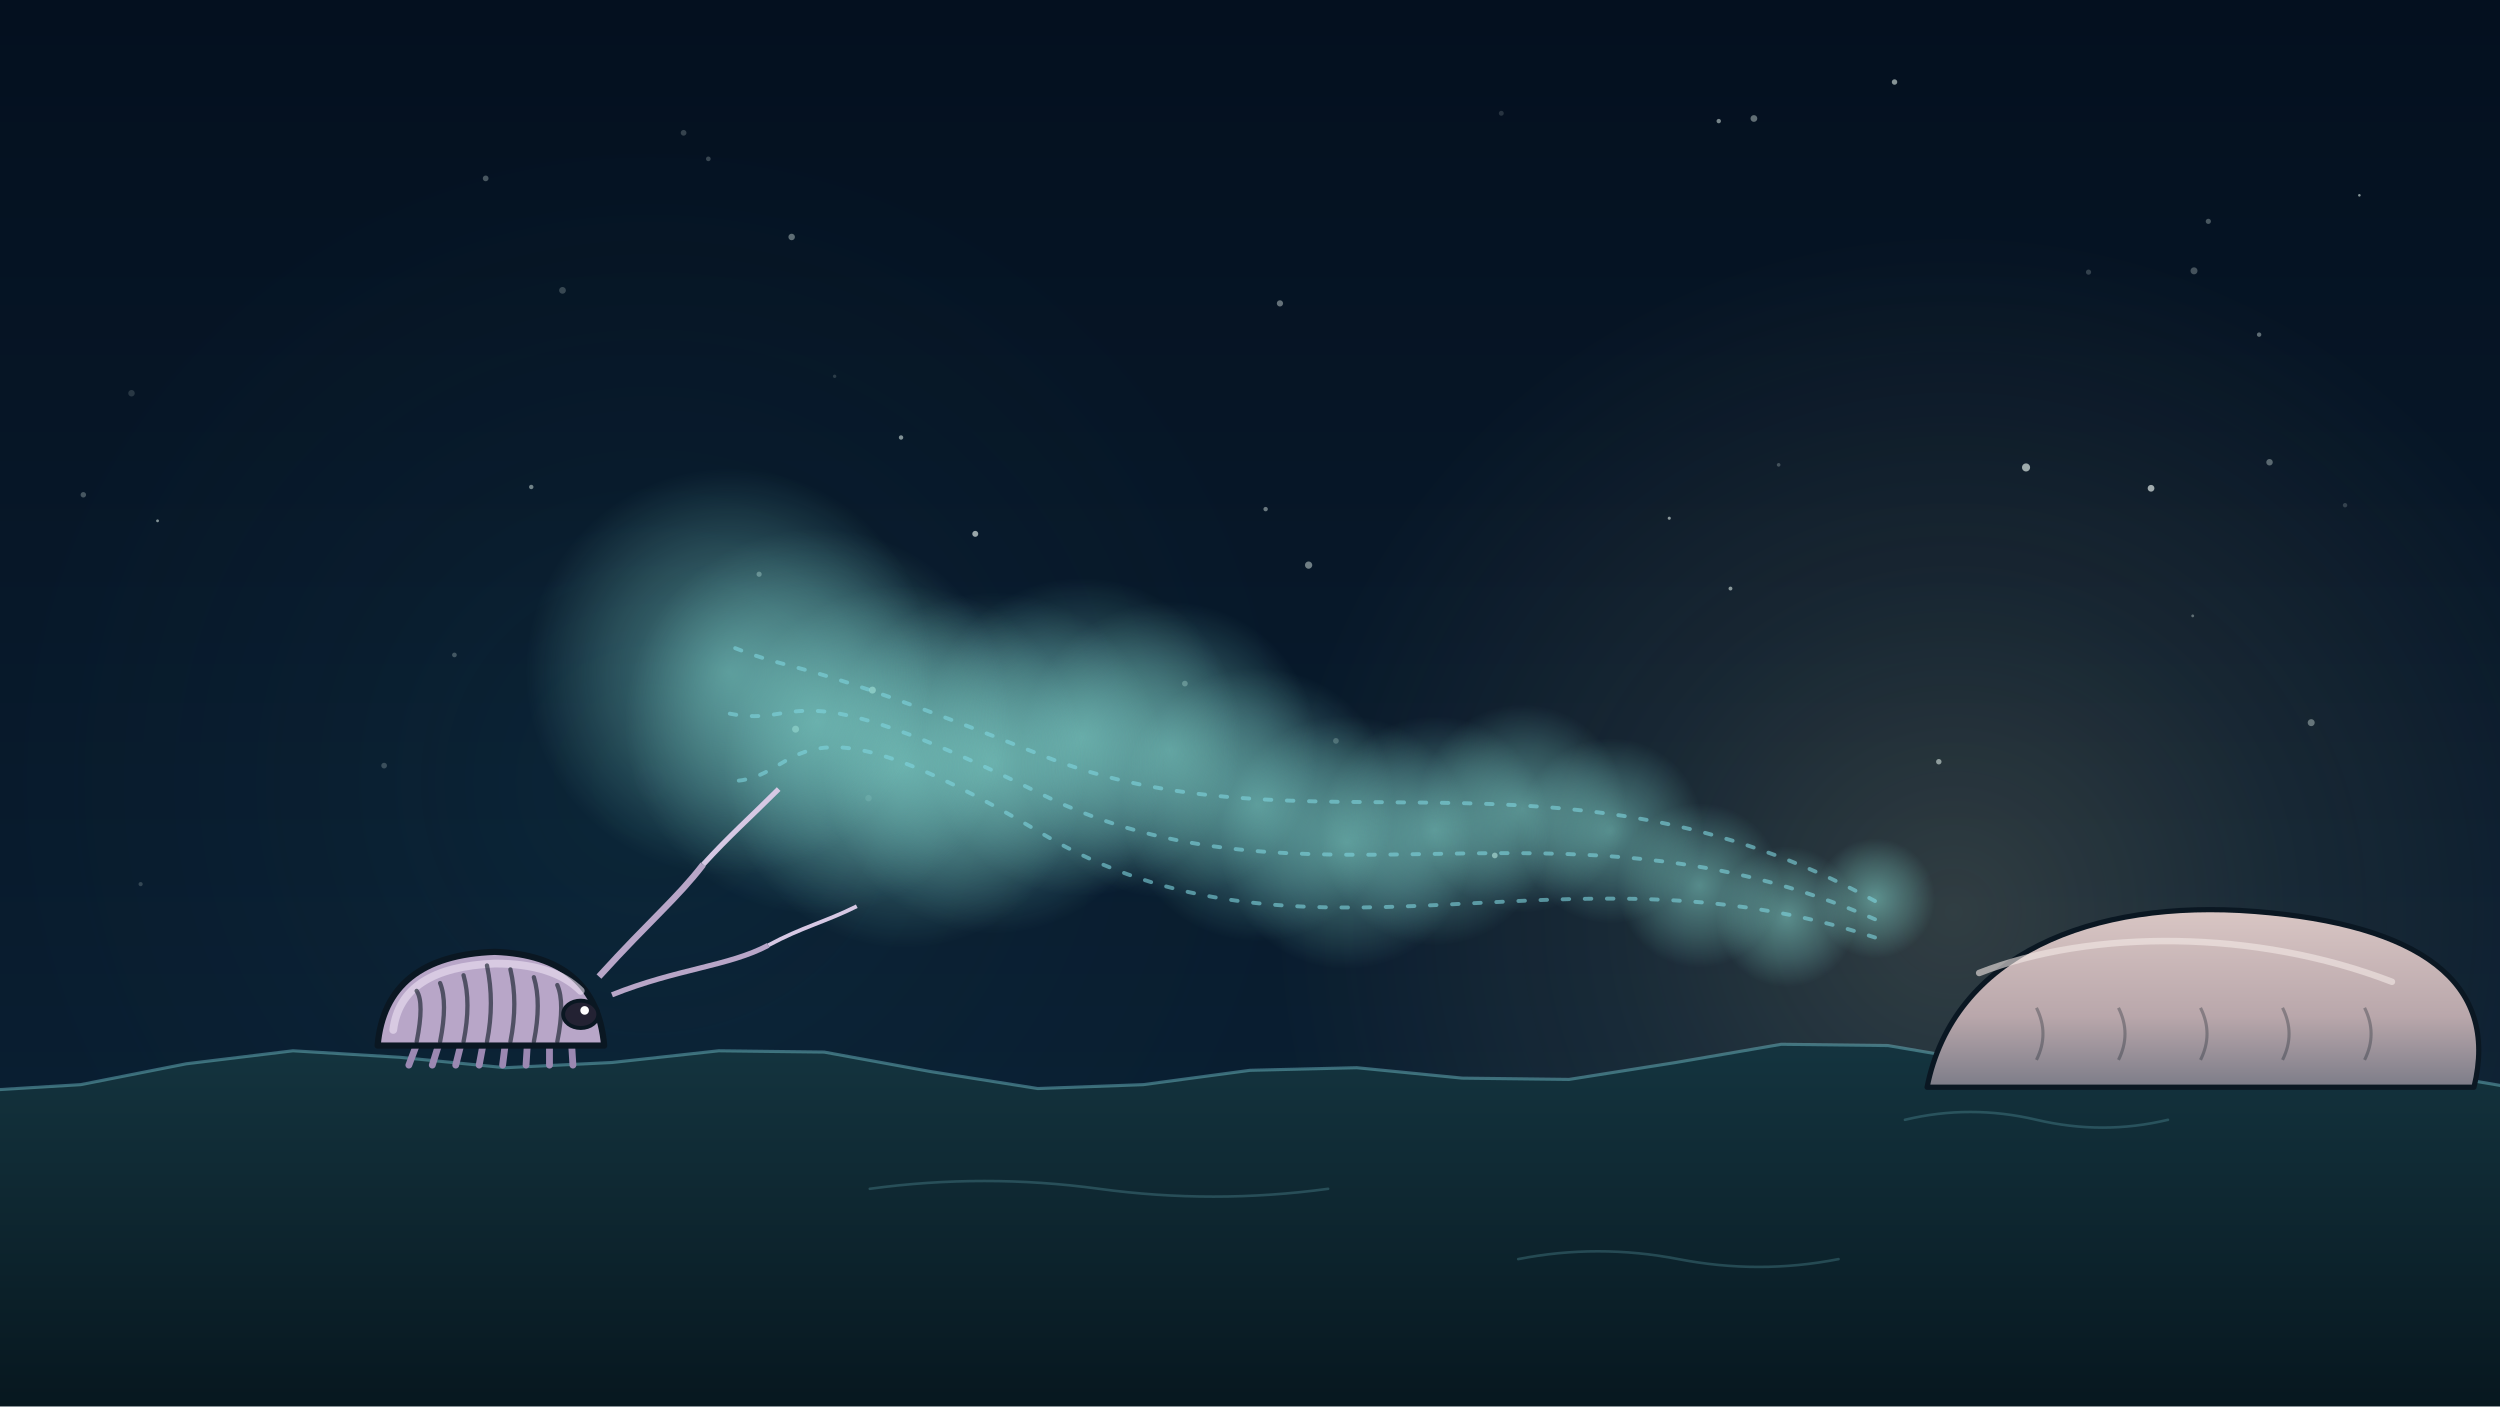
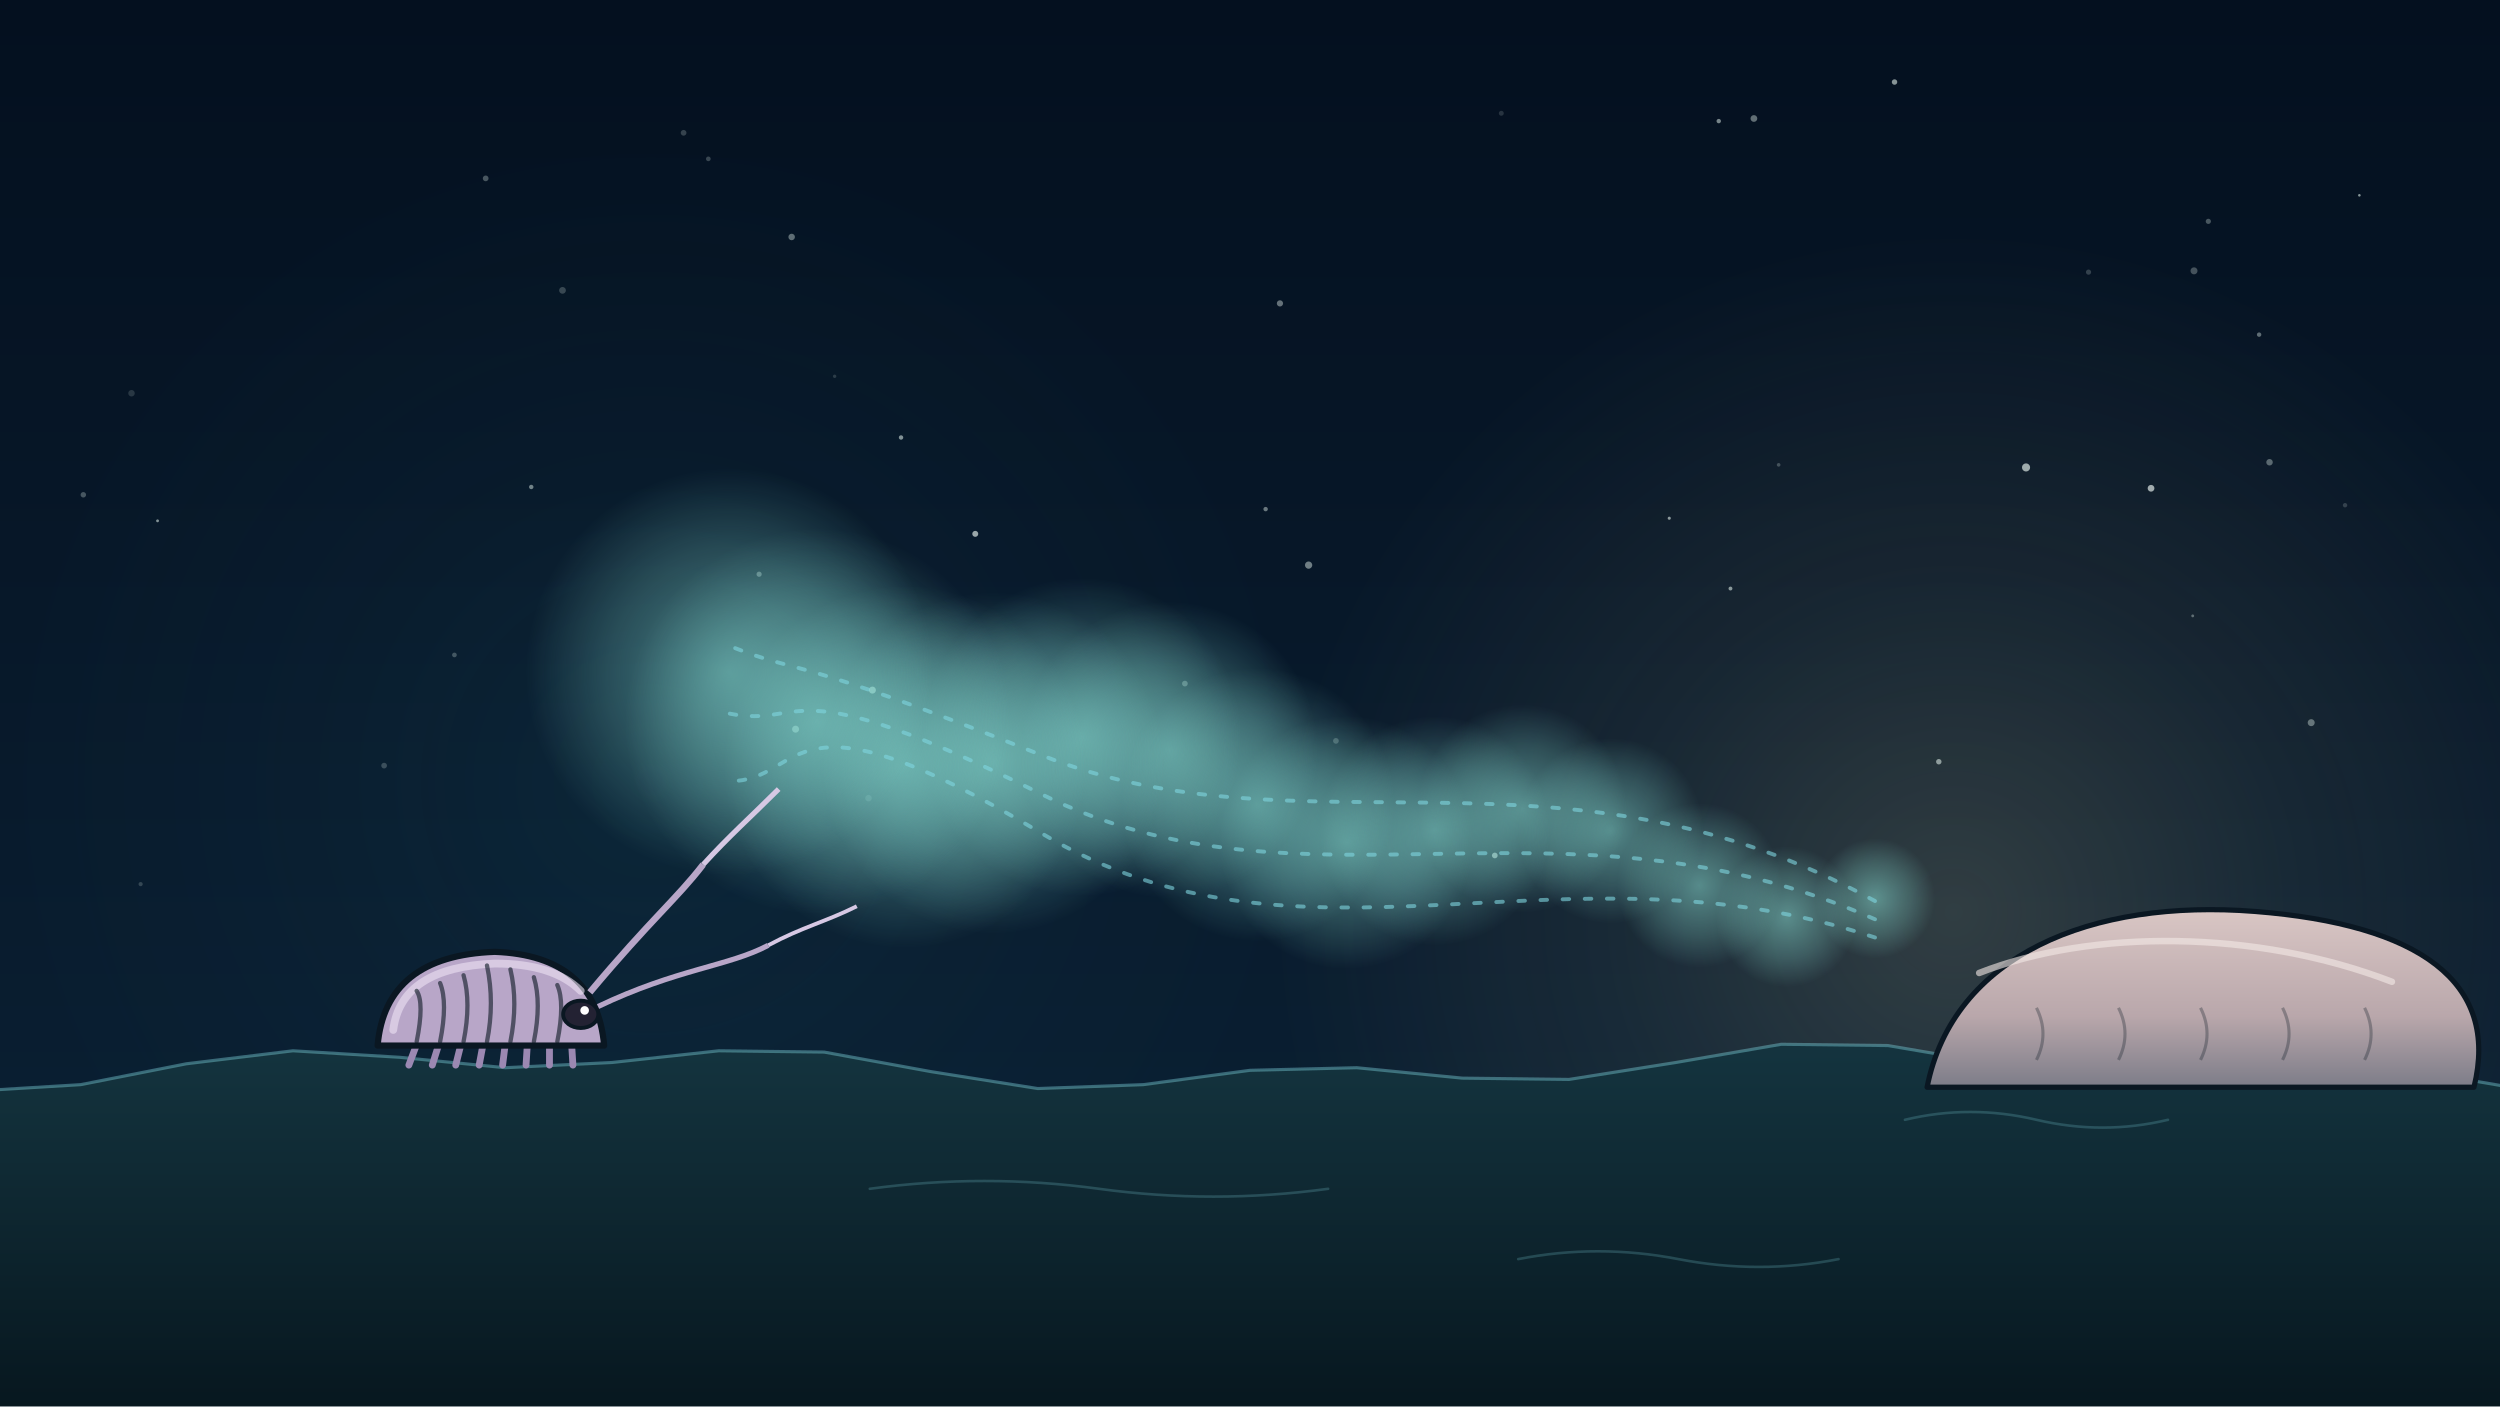
<svg xmlns="http://www.w3.org/2000/svg" viewBox="0 0 1920 1080" width="1920" height="1080">
  <defs>
    <linearGradient id="U022g1" x1="0" y1="0" x2="0" y2="1">
      <stop offset="0" stop-color="#04101f" stop-opacity="1" />
      <stop offset="1" stop-color="#0b2236" stop-opacity="1" />
    </linearGradient>
    <radialGradient id="U022r2" cx="0.5" cy="0.5" r="0.5">
      <stop offset="0" stop-color="#e8d9a0" stop-opacity="1" />
      <stop offset="0.5" stop-color="#e8d9a0" stop-opacity="0.4" />
      <stop offset="1" stop-color="#e8d9a0" stop-opacity="0" />
    </radialGradient>
    <radialGradient id="U022r3" cx="0.5" cy="0.5" r="0.5">
      <stop offset="0" stop-color="#2f8fa3" stop-opacity="1" />
      <stop offset="0.5" stop-color="#2f8fa3" stop-opacity="0.4" />
      <stop offset="1" stop-color="#2f8fa3" stop-opacity="0" />
    </radialGradient>
    <linearGradient id="U022g4" x1="0" y1="0" x2="0" y2="1">
      <stop offset="0" stop-color="#14343f" stop-opacity="1" />
      <stop offset="1" stop-color="#07171f" stop-opacity="1" />
    </linearGradient>
    <linearGradient id="U022g5" x1="0" y1="0" x2="0" y2="1">
      <stop offset="0" stop-color="#d9c6c4" stop-opacity="1" />
      <stop offset="0.6" stop-color="#b9a7ab" stop-opacity="1" />
      <stop offset="1" stop-color="#7c7c88" stop-opacity="1" />
    </linearGradient>
    <radialGradient id="U022r6" cx="0.5" cy="0.5" r="0.5">
      <stop offset="0" stop-color="#8fe8dc" stop-opacity="0.5" />
      <stop offset="0.6" stop-color="#8fe8dc" stop-opacity="0.22" />
      <stop offset="1" stop-color="#8fe8dc" stop-opacity="0" />
    </radialGradient>
  </defs>
  <rect width="1920" height="1080" fill="url(#U022g1)" />
  <circle cx="1500" cy="700" r="520" fill="url(#U022r2)" opacity="0.18" />
  <circle cx="500" cy="600" r="500" fill="url(#U022r3)" opacity="0.1" />
  <circle cx="1812" cy="150" r="1.0" fill="#dfeee8" opacity="0.60" />
  <circle cx="373" cy="137" r="2.2" fill="#dfeee8" opacity="0.31" />
  <circle cx="1685" cy="208" r="2.7" fill="#dfeee8" opacity="0.29" />
  <circle cx="1148" cy="657" r="2.2" fill="#dfeee8" opacity="0.57" />
  <circle cx="1347" cy="91" r="2.6" fill="#dfeee8" opacity="0.42" />
  <circle cx="608" cy="182" r="2.5" fill="#dfeee8" opacity="0.41" />
  <circle cx="1775" cy="555" r="2.7" fill="#dfeee8" opacity="0.40" />
  <circle cx="1329" cy="452" r="1.5" fill="#dfeee8" opacity="0.58" />
  <circle cx="611" cy="560" r="2.7" fill="#dfeee8" opacity="0.44" />
  <circle cx="295" cy="588" r="2.2" fill="#dfeee8" opacity="0.23" />
  <circle cx="121" cy="400" r="1.1" fill="#dfeee8" opacity="0.57" />
  <circle cx="972" cy="391" r="1.7" fill="#dfeee8" opacity="0.45" />
  <circle cx="1735" cy="257" r="1.7" fill="#dfeee8" opacity="0.41" />
  <circle cx="583" cy="441" r="2.0" fill="#dfeee8" opacity="0.35" />
  <circle cx="1282" cy="398" r="1.2" fill="#dfeee8" opacity="0.60" />
  <circle cx="692" cy="336" r="1.7" fill="#dfeee8" opacity="0.57" />
  <circle cx="1801" cy="388" r="1.7" fill="#dfeee8" opacity="0.19" />
  <circle cx="1696" cy="170" r="2.0" fill="#dfeee8" opacity="0.31" />
  <circle cx="641" cy="289" r="1.3" fill="#dfeee8" opacity="0.17" />
  <circle cx="1026" cy="569" r="2.2" fill="#dfeee8" opacity="0.24" />
  <circle cx="1320" cy="93" r="1.7" fill="#dfeee8" opacity="0.52" />
  <circle cx="1743" cy="355" r="2.5" fill="#dfeee8" opacity="0.37" />
  <circle cx="1005" cy="434" r="2.8" fill="#dfeee8" opacity="0.48" />
  <circle cx="910" cy="525" r="2.2" fill="#dfeee8" opacity="0.31" />
  <circle cx="1489" cy="585" r="2.1" fill="#dfeee8" opacity="0.57" />
  <circle cx="64" cy="380" r="2.1" fill="#dfeee8" opacity="0.30" />
  <circle cx="349" cy="503" r="1.8" fill="#dfeee8" opacity="0.27" />
  <circle cx="108" cy="679" r="1.6" fill="#dfeee8" opacity="0.20" />
  <circle cx="432" cy="223" r="2.6" fill="#dfeee8" opacity="0.23" />
  <circle cx="544" cy="122" r="1.8" fill="#dfeee8" opacity="0.24" />
  <circle cx="670" cy="530" r="2.7" fill="#dfeee8" opacity="0.53" />
  <circle cx="101" cy="302" r="2.5" fill="#dfeee8" opacity="0.16" />
  <circle cx="408" cy="374" r="1.7" fill="#dfeee8" opacity="0.49" />
  <circle cx="1366" cy="357" r="1.4" fill="#dfeee8" opacity="0.25" />
  <circle cx="525" cy="102" r="2.2" fill="#dfeee8" opacity="0.22" />
  <circle cx="1684" cy="473" r="1.1" fill="#dfeee8" opacity="0.37" />
  <circle cx="1153" cy="87" r="1.9" fill="#dfeee8" opacity="0.16" />
  <circle cx="1455" cy="63" r="2.1" fill="#dfeee8" opacity="0.59" />
  <circle cx="1604" cy="209" r="2.0" fill="#dfeee8" opacity="0.21" />
  <circle cx="667" cy="613" r="2.5" fill="#dfeee8" opacity="0.15" />
  <g id="mv-cells-sc">
    <circle cx="749" cy="410" r="2.3" fill="#eef8f4" opacity="0.63" />
    <circle cx="1652" cy="375" r="2.6" fill="#eef8f4" opacity="0.65" />
    <circle cx="983" cy="233" r="2.4" fill="#eef8f4" opacity="0.41" />
    <circle cx="1556" cy="359" r="3.1" fill="#eef8f4" opacity="0.64" />
  </g>
  <path d="M-20,838 L62,833 L143,817 L225,807 L307,812 L388,820 L470,816 L552,807 L633,808 L715,823 L797,836 L878,833 L960,822 L1042,820 L1123,828 L1205,829 L1287,816 L1368,802 L1450,803 L1532,817 L1613,824 L1695,819 L1777,815 L1858,823 L1940,837 L1940,1080 L-20,1080 Z" fill="url(#U022g4)" />
  <path d="M-20,838 L62,833 L143,817 L225,807 L307,812 L388,820 L470,816 L552,807 L633,808 L715,823 L797,836 L878,833 L960,822 L1042,820 L1123,828 L1205,829 L1287,816 L1368,802 L1450,803 L1532,817 L1613,824 L1695,819 L1777,815 L1858,823 L1940,837" fill="none" stroke="#7fd6e0" stroke-width="2.4" opacity=".4" stroke-linecap="round" />
  <path d="M1463,860 q50,-12 101,0 t101,0 M668,913 q88,-12 176,0 t176,0 M1166,967 q61,-12 123,0 t123,0 " fill="none" stroke="#7fd6e0" stroke-width="2" opacity=".22" stroke-linecap="round" />
  <path d="M1480,835 C1500,733.75 1606.0,690 1732.0,700 C1858.0,710 1920,754.0 1900,835 Z" fill="url(#U022g5)" stroke="#0a1722" stroke-width="4" stroke-linejoin="round" />
  <path d="M1520,747.25 C1606.0,713.5 1732.0,713.5 1837.0,754.0" fill="none" stroke="#f3e9e6" stroke-width="5" opacity=".6" stroke-linecap="round" />
  <path d="M1564,774 q10,20 0,40" fill="none" stroke="#0a1722" stroke-width="2.4" opacity=".3" />
  <path d="M1627,774 q10,20 0,40" fill="none" stroke="#0a1722" stroke-width="2.4" opacity=".3" />
  <path d="M1690,774 q10,20 0,40" fill="none" stroke="#0a1722" stroke-width="2.4" opacity=".3" />
  <path d="M1753,774 q10,20 0,40" fill="none" stroke="#0a1722" stroke-width="2.4" opacity=".3" />
  <path d="M1816,774 q10,20 0,40" fill="none" stroke="#0a1722" stroke-width="2.4" opacity=".3" />
  <g id="mv-cells-plume">
    <circle cx="1440" cy="690" r="46" fill="url(#U022r6)" />
    <circle cx="1372" cy="704" r="54" fill="url(#U022r6)" />
    <circle cx="1305" cy="680" r="63" fill="url(#U022r6)" />
    <circle cx="1237" cy="638" r="71" fill="url(#U022r6)" />
    <circle cx="1169" cy="621" r="80" fill="url(#U022r6)" />
    <circle cx="1102" cy="638" r="88" fill="url(#U022r6)" />
    <circle cx="1034" cy="647" r="97" fill="url(#U022r6)" />
    <circle cx="966" cy="618" r="105" fill="url(#U022r6)" />
    <circle cx="898" cy="576" r="114" fill="url(#U022r6)" />
    <circle cx="831" cy="566" r="122" fill="url(#U022r6)" />
    <circle cx="763" cy="586" r="131" fill="url(#U022r6)" />
    <circle cx="695" cy="589" r="139" fill="url(#U022r6)" />
    <circle cx="628" cy="554" r="148" fill="url(#U022r6)" />
    <circle cx="560" cy="516" r="156" fill="url(#U022r6)" />
  </g>
  <path d="M1440,720 C1200,640 1000,760 800,640 S620,600 560,600" fill="none" stroke="#7fd6e0" stroke-width="3" stroke-dasharray="5 12" stroke-linecap="round" opacity=".6" />
  <path d="M1440,706 C1200,600 1000,710 800,610 S620,560 560,548" fill="none" stroke="#7fd6e0" stroke-width="3" stroke-dasharray="5 12" stroke-linecap="round" opacity=".6" />
  <path d="M1440,692 C1200,560 1000,660 800,580 S620,520 560,496" fill="none" stroke="#7fd6e0" stroke-width="3" stroke-dasharray="5 12" stroke-linecap="round" opacity=".6" />
  <g transform="translate(380 800) rotate(0) scale(1.5 1.5)" stroke="#0a1722" stroke-linejoin="round" stroke-linecap="round">
    <path d="M-38,-4 l-6,16" stroke-width="3.5" fill="none" stroke="#9b88b2" />
    <path d="M-27,-4 l-5,16" stroke-width="3.5" fill="none" stroke="#9b88b2" />
    <path d="M-16,-4 l-4,16" stroke-width="3.5" fill="none" stroke="#9b88b2" />
    <path d="M-5,-4 l-3,16" stroke-width="3.5" fill="none" stroke="#9b88b2" />
    <path d="M6,-4 l-2,16" stroke-width="3.5" fill="none" stroke="#9b88b2" />
    <path d="M17,-4 l-1,16" stroke-width="3.5" fill="none" stroke="#9b88b2" />
    <path d="M28,-4 l0,16" stroke-width="3.5" fill="none" stroke="#9b88b2" />
    <path d="M39,-4 l1,16" stroke-width="3.5" fill="none" stroke="#9b88b2" />
    <path d="M-60 2 Q-56 -44 0 -46 Q52 -44 56 2 Z" fill="#b8a6c8" stroke-width="3.2" />
    <path d="M-52 -6 Q-48 -38 0 -40 Q30 -40 44 -26" fill="none" stroke="#ece2f4" stroke-width="4" opacity=".6" />
    <path d="M-40 -26 Q-36 -20 -40 0" fill="none" stroke-width="2.2" opacity=".6" />
    <path d="M-28 -30 Q-24 -20 -28 0" fill="none" stroke-width="2.2" opacity=".6" />
    <path d="M-16 -34 Q-12 -20 -16 0" fill="none" stroke-width="2.2" opacity=".6" />
    <path d="M-4 -39 Q0 -20 -4 0" fill="none" stroke-width="2.2" opacity=".6" />
    <path d="M8 -37 Q12 -20 8 0" fill="none" stroke-width="2.2" opacity=".6" />
    <path d="M20 -33 Q24 -20 20 0" fill="none" stroke-width="2.2" opacity=".6" />
    <path d="M32 -29 Q36 -20 32 0" fill="none" stroke-width="2.2" opacity=".6" />
    <ellipse cx="44" cy="-14" rx="9" ry="7" fill="#232233" stroke-width="2" />
    <circle cx="46" cy="-16" r="2.2" fill="#fff" stroke="none" />
  </g>
-   <g id="mv-chain-ant-1" data-pivot="460 750" data-amp="8">
-     <path d="M460,750 C500,706 520,690 540,664" fill="none" stroke="#b8a6c8" stroke-width="5" />
+   <g id="mv-chain-ant-1" data-pivot="453 762.1" data-amp="8">
+     <path d="M453,762.1 C500,706 520,690 540,664" fill="none" stroke="#b8a6c8" stroke-width="5" />
    <g id="mv-chain-ant-2" data-pivot="540 664" data-amp="8">
      <path d="M540,664 C560,642 576,628 598,606" fill="none" stroke="#d6c8e4" stroke-width="4" />
    </g>
  </g>
-   <g id="mv-chain-ant2-1" data-pivot="470 764" data-amp="7">
-     <path d="M470,764 C520,744 560,742 590,726" fill="none" stroke="#b8a6c8" stroke-width="4" />
+   <g id="mv-chain-ant2-1" data-pivot="459.3 773" data-amp="7">
+     <path d="M459.3,773 C520,744 560,742 590,726" fill="none" stroke="#b8a6c8" stroke-width="4" />
    <g id="mv-chain-ant2-2" data-pivot="590 726" data-amp="7">
      <path d="M590,726 C616,712 634,708 658,696" fill="none" stroke="#d6c8e4" stroke-width="3" />
    </g>
  </g>
</svg>
